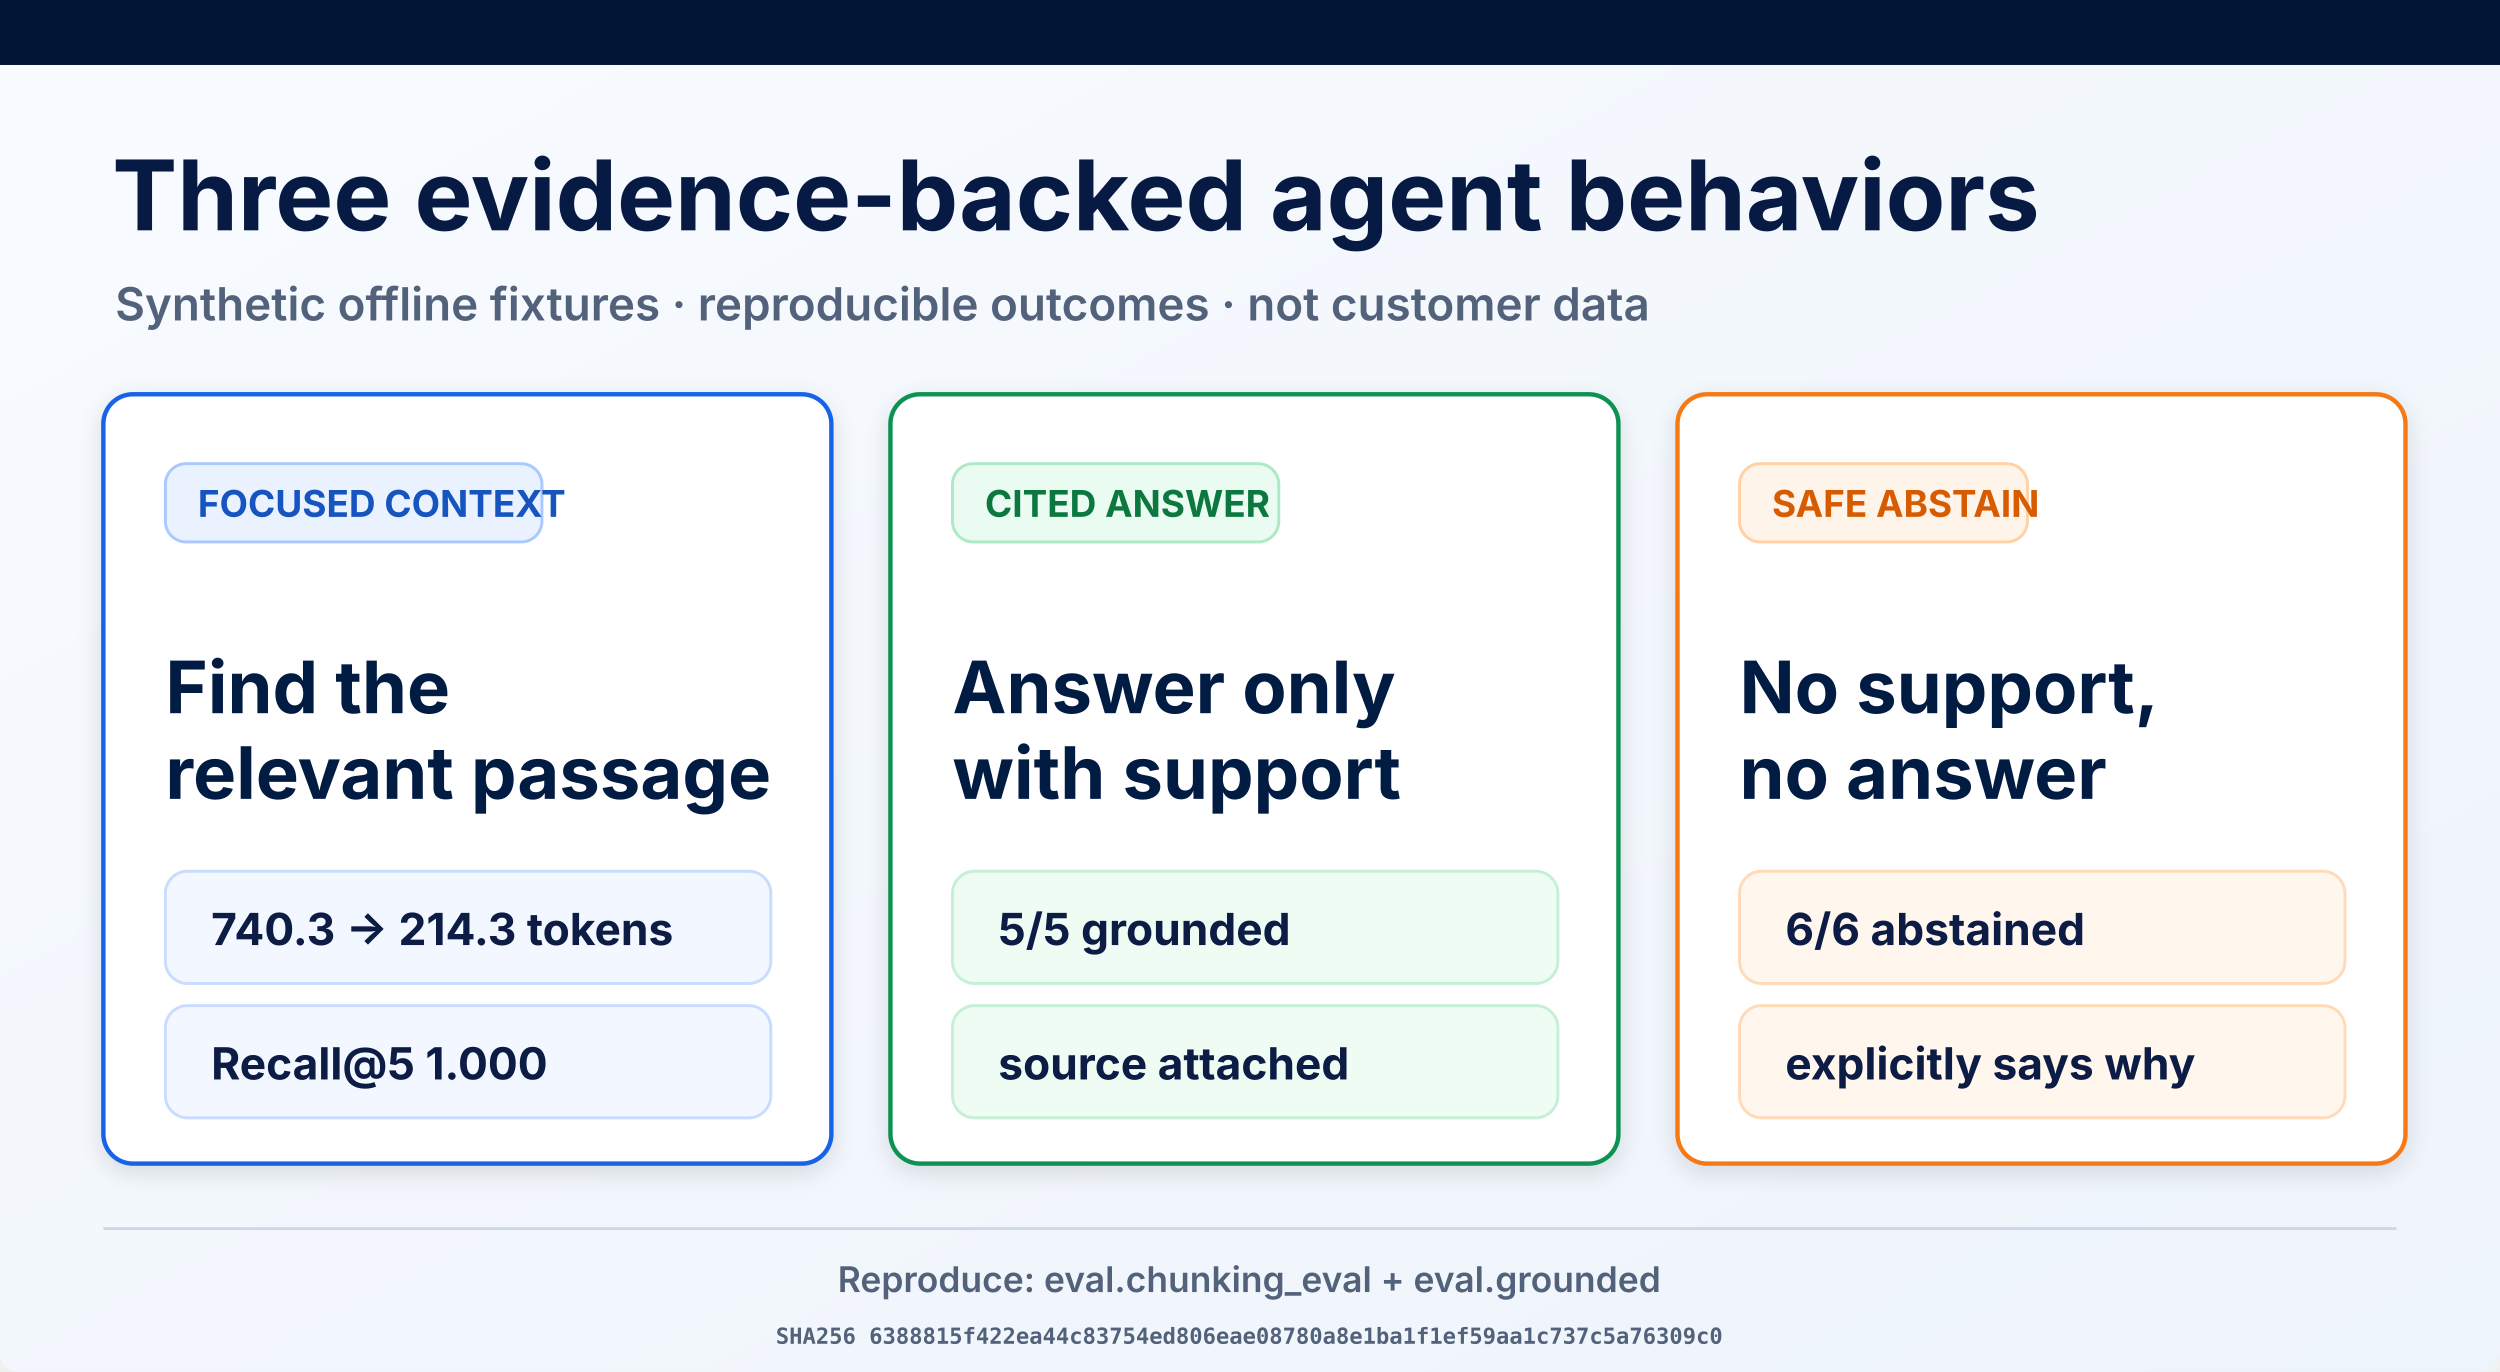
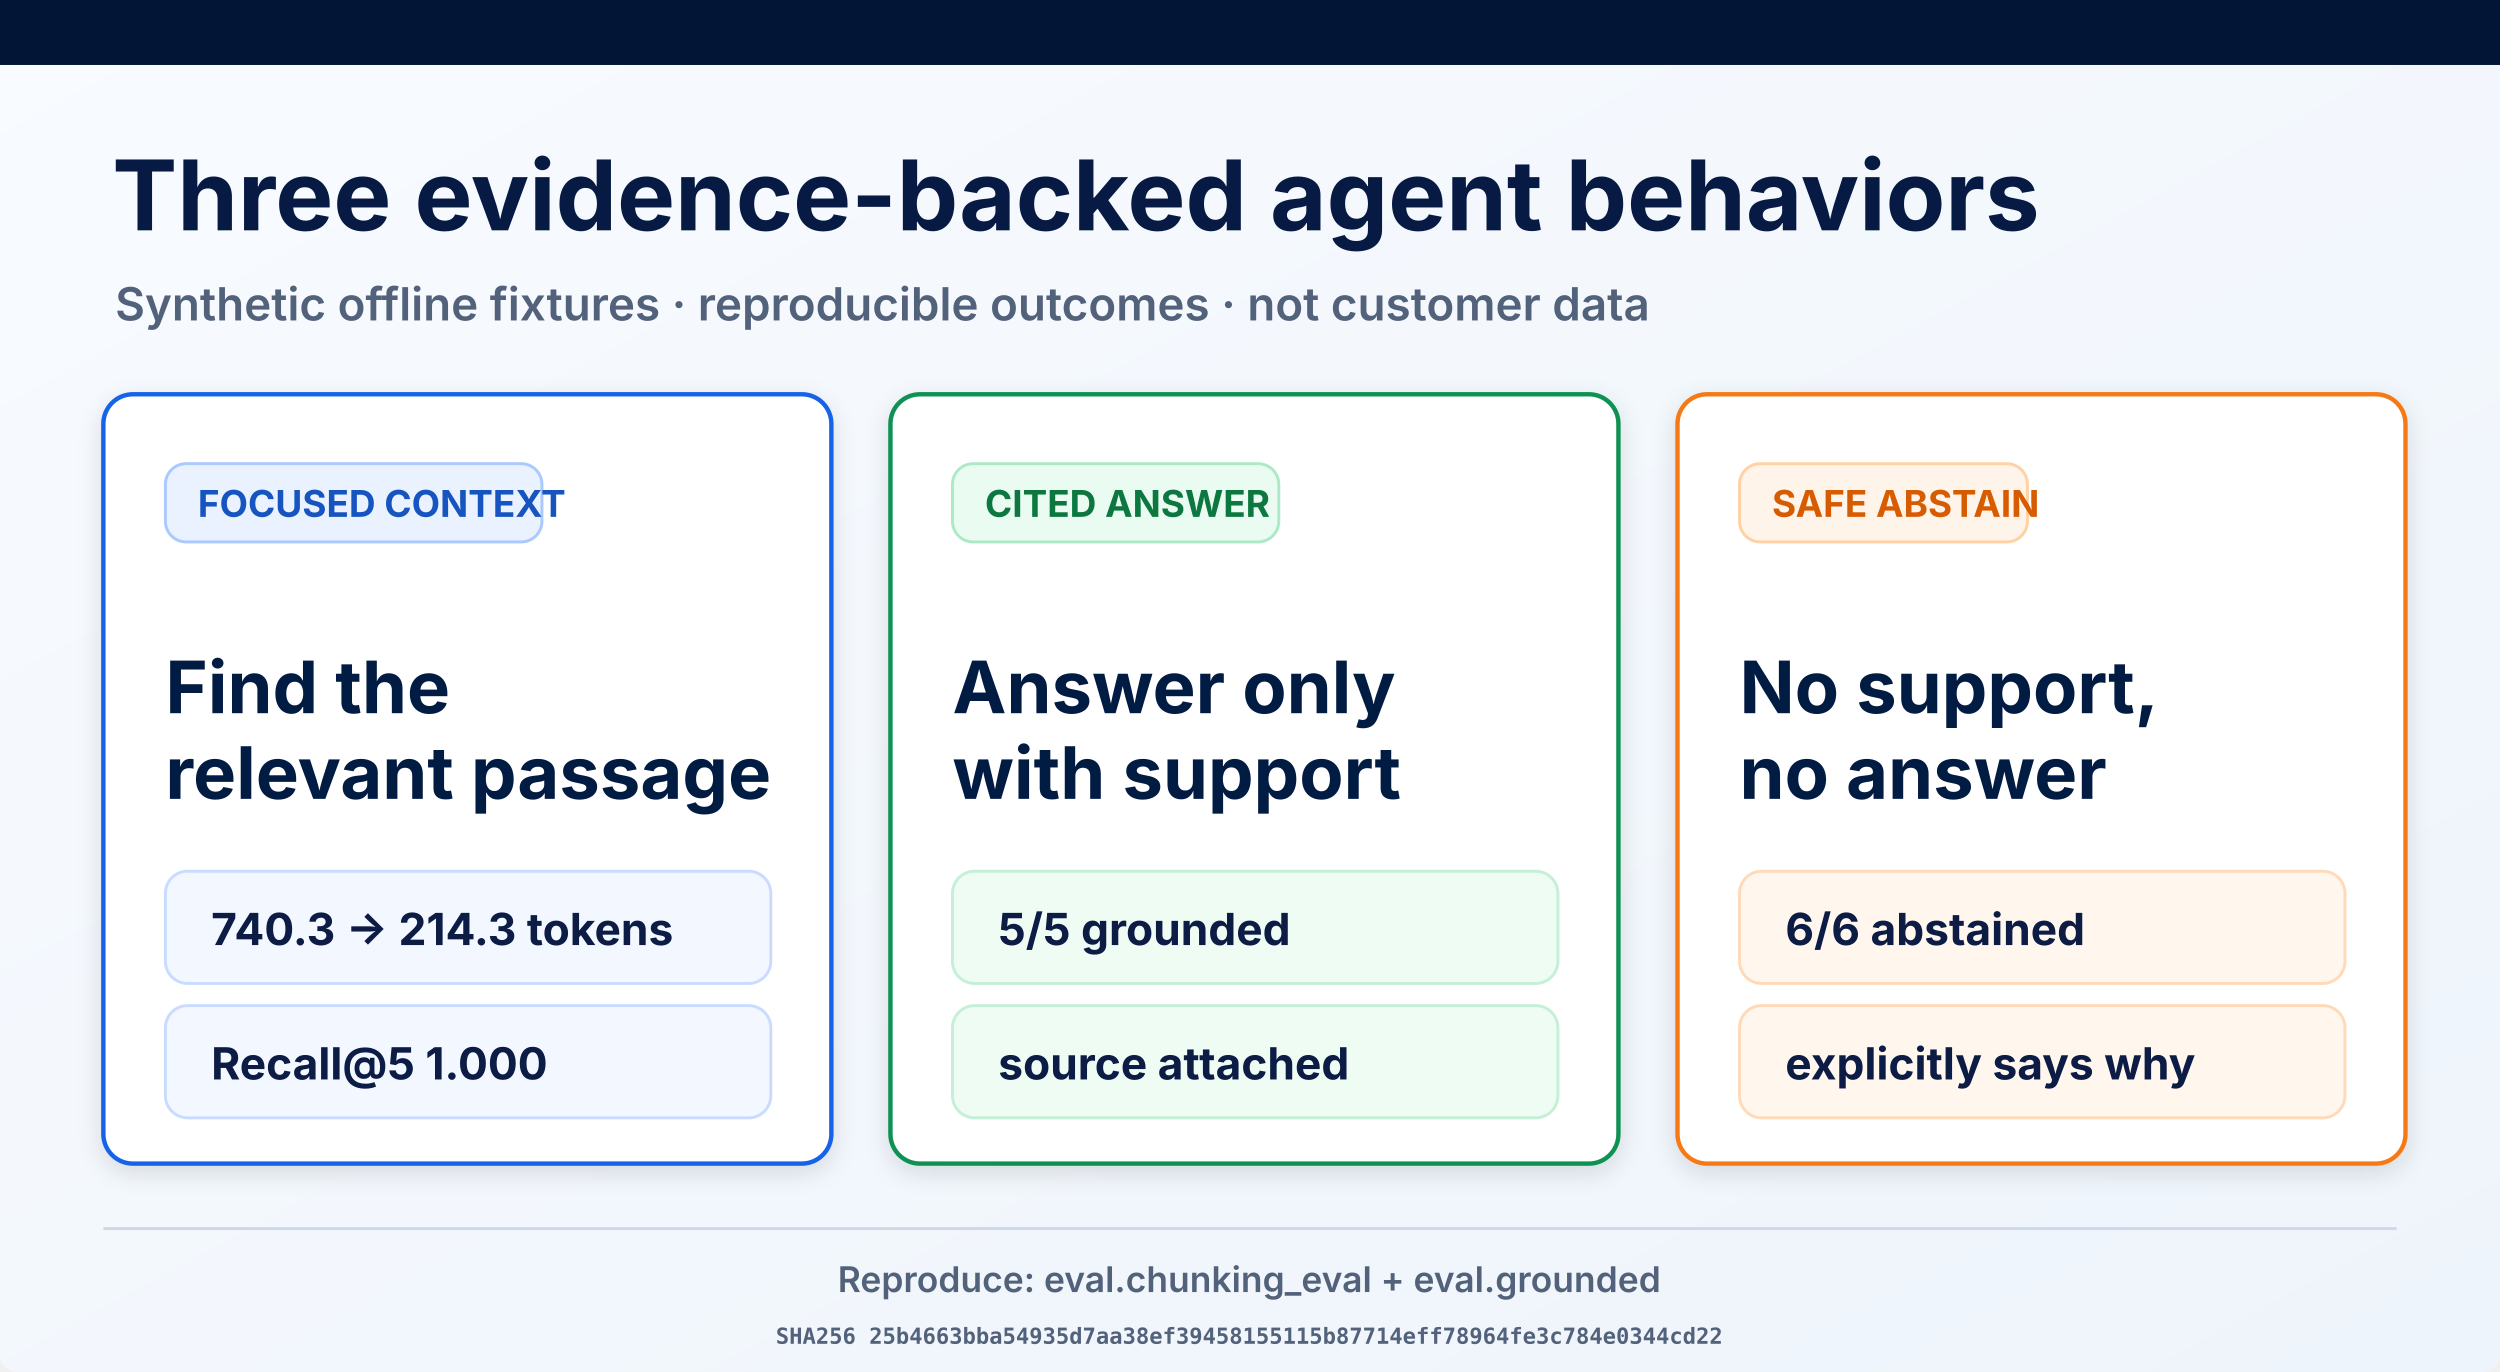
<svg xmlns="http://www.w3.org/2000/svg" width="1693" height="929" viewBox="0 0 1693 929" role="img" aria-labelledby="title desc">
  <defs>
    <linearGradient id="page" x1="0" y1="0" x2="1" y2="1">
      <stop offset="0" stop-color="#f8fbff" />
      <stop offset="1" stop-color="#eef4fb" />
    </linearGradient>
    <filter id="shadow" x="-10%" y="-10%" width="120%" height="130%">
      <feDropShadow dx="0" dy="5" stdDeviation="8" flood-opacity=".12" />
    </filter>
  </defs>
  <rect width="1693" height="929" rx="12" fill="url(#page)" />
  <rect width="1693" height="44" fill="#021536" />
  <text x="76" y="156" font-family="Inter, Arial, sans-serif" font-size="66" font-weight="700" fill="#061a43">Three evidence-backed agent behaviors</text>
  <text x="78" y="217" font-family="Inter, Arial, sans-serif" font-size="31" font-weight="600" fill="#53627b">Synthetic offline fixtures · reproducible outcomes · not customer data</text>
  <g filter="url(#shadow)">
    <rect x="70" y="267" width="493" height="521" rx="20" fill="#fff" stroke="#1763e8" stroke-width="3" />
    <rect x="112" y="314" width="255" height="53" rx="14" fill="#eaf2ff" stroke="#a9c9ff" stroke-width="2" />
    <text x="134" y="350" font-family="Inter, Arial, sans-serif" font-size="25" font-weight="700" fill="#1554c0">FOCUSED CONTEXT</text>
    <text x="112" y="483" font-family="Inter, Arial, sans-serif" font-size="49" font-weight="700" fill="#061a43">Find the</text>
    <text x="112" y="541" font-family="Inter, Arial, sans-serif" font-size="49" font-weight="700" fill="#061a43">relevant passage</text>
    <rect x="112" y="590" width="410" height="76" rx="15" fill="#f3f7ff" stroke="#c9dcff" stroke-width="2" />
    <text x="143" y="640" font-family="Inter, Arial, sans-serif" font-size="30" font-weight="700" fill="#0a1b44">740.3 → 214.3 tokens</text>
    <rect x="112" y="681" width="410" height="76" rx="15" fill="#f3f7ff" stroke="#c9dcff" stroke-width="2" />
    <text x="143" y="731" font-family="Inter, Arial, sans-serif" font-size="30" font-weight="700" fill="#0a1b44">Recall@5 1.000</text>
  </g>
  <g filter="url(#shadow)">
    <rect x="603" y="267" width="493" height="521" rx="20" fill="#fff" stroke="#109252" stroke-width="3" />
    <rect x="645" y="314" width="221" height="53" rx="14" fill="#eafbf1" stroke="#ade9c7" stroke-width="2" />
    <text x="667" y="350" font-family="Inter, Arial, sans-serif" font-size="25" font-weight="700" fill="#08773f">CITED ANSWER</text>
    <text x="645" y="483" font-family="Inter, Arial, sans-serif" font-size="49" font-weight="700" fill="#061a43">Answer only</text>
    <text x="645" y="541" font-family="Inter, Arial, sans-serif" font-size="49" font-weight="700" fill="#061a43">with support</text>
    <rect x="645" y="590" width="410" height="76" rx="15" fill="#effcf4" stroke="#c5efd6" stroke-width="2" />
    <text x="676" y="640" font-family="Inter, Arial, sans-serif" font-size="30" font-weight="700" fill="#0a1b44">5/5 grounded</text>
    <rect x="645" y="681" width="410" height="76" rx="15" fill="#effcf4" stroke="#c5efd6" stroke-width="2" />
    <text x="676" y="731" font-family="Inter, Arial, sans-serif" font-size="30" font-weight="700" fill="#0a1b44">source attached</text>
  </g>
  <g filter="url(#shadow)">
    <rect x="1136" y="267" width="493" height="521" rx="20" fill="#fff" stroke="#f57a19" stroke-width="3" />
    <rect x="1178" y="314" width="195" height="53" rx="14" fill="#fff4e9" stroke="#ffd1a4" stroke-width="2" />
    <text x="1200" y="350" font-family="Inter, Arial, sans-serif" font-size="25" font-weight="700" fill="#d75c06">SAFE ABSTAIN</text>
    <text x="1178" y="483" font-family="Inter, Arial, sans-serif" font-size="49" font-weight="700" fill="#061a43">No support,</text>
    <text x="1178" y="541" font-family="Inter, Arial, sans-serif" font-size="49" font-weight="700" fill="#061a43">no answer</text>
    <rect x="1178" y="590" width="410" height="76" rx="15" fill="#fff7ee" stroke="#ffdab9" stroke-width="2" />
    <text x="1209" y="640" font-family="Inter, Arial, sans-serif" font-size="30" font-weight="700" fill="#0a1b44">6/6 abstained</text>
    <rect x="1178" y="681" width="410" height="76" rx="15" fill="#fff7ee" stroke="#ffdab9" stroke-width="2" />
    <text x="1209" y="731" font-family="Inter, Arial, sans-serif" font-size="30" font-weight="700" fill="#0a1b44">explicitly says why</text>
  </g>
  <line x1="70" y1="832" x2="1623" y2="832" stroke="#ced8e7" stroke-width="2" />
  <text x="846" y="875" text-anchor="middle" font-family="Inter, Arial, sans-serif" font-size="24" font-weight="600" fill="#53627b">Reproduce: eval.chunking_eval + eval.grounded</text>
-   <text x="846" y="910" text-anchor="middle" font-family="ui-monospace, monospace" font-size="15" font-weight="600" fill="#53627b">SHA256 6388815f422ea44c83754ed806eae08780a8e1ba1f1ef59aa1c737c5a76309c0</text>
+   <text x="846" y="910" text-anchor="middle" font-family="ui-monospace, monospace" font-size="15" font-weight="600" fill="#53627b">SHA256 25b4663bba54935d7aa38ef39458155115b87714eff78964fe3c784e0344cd22</text>
</svg>
